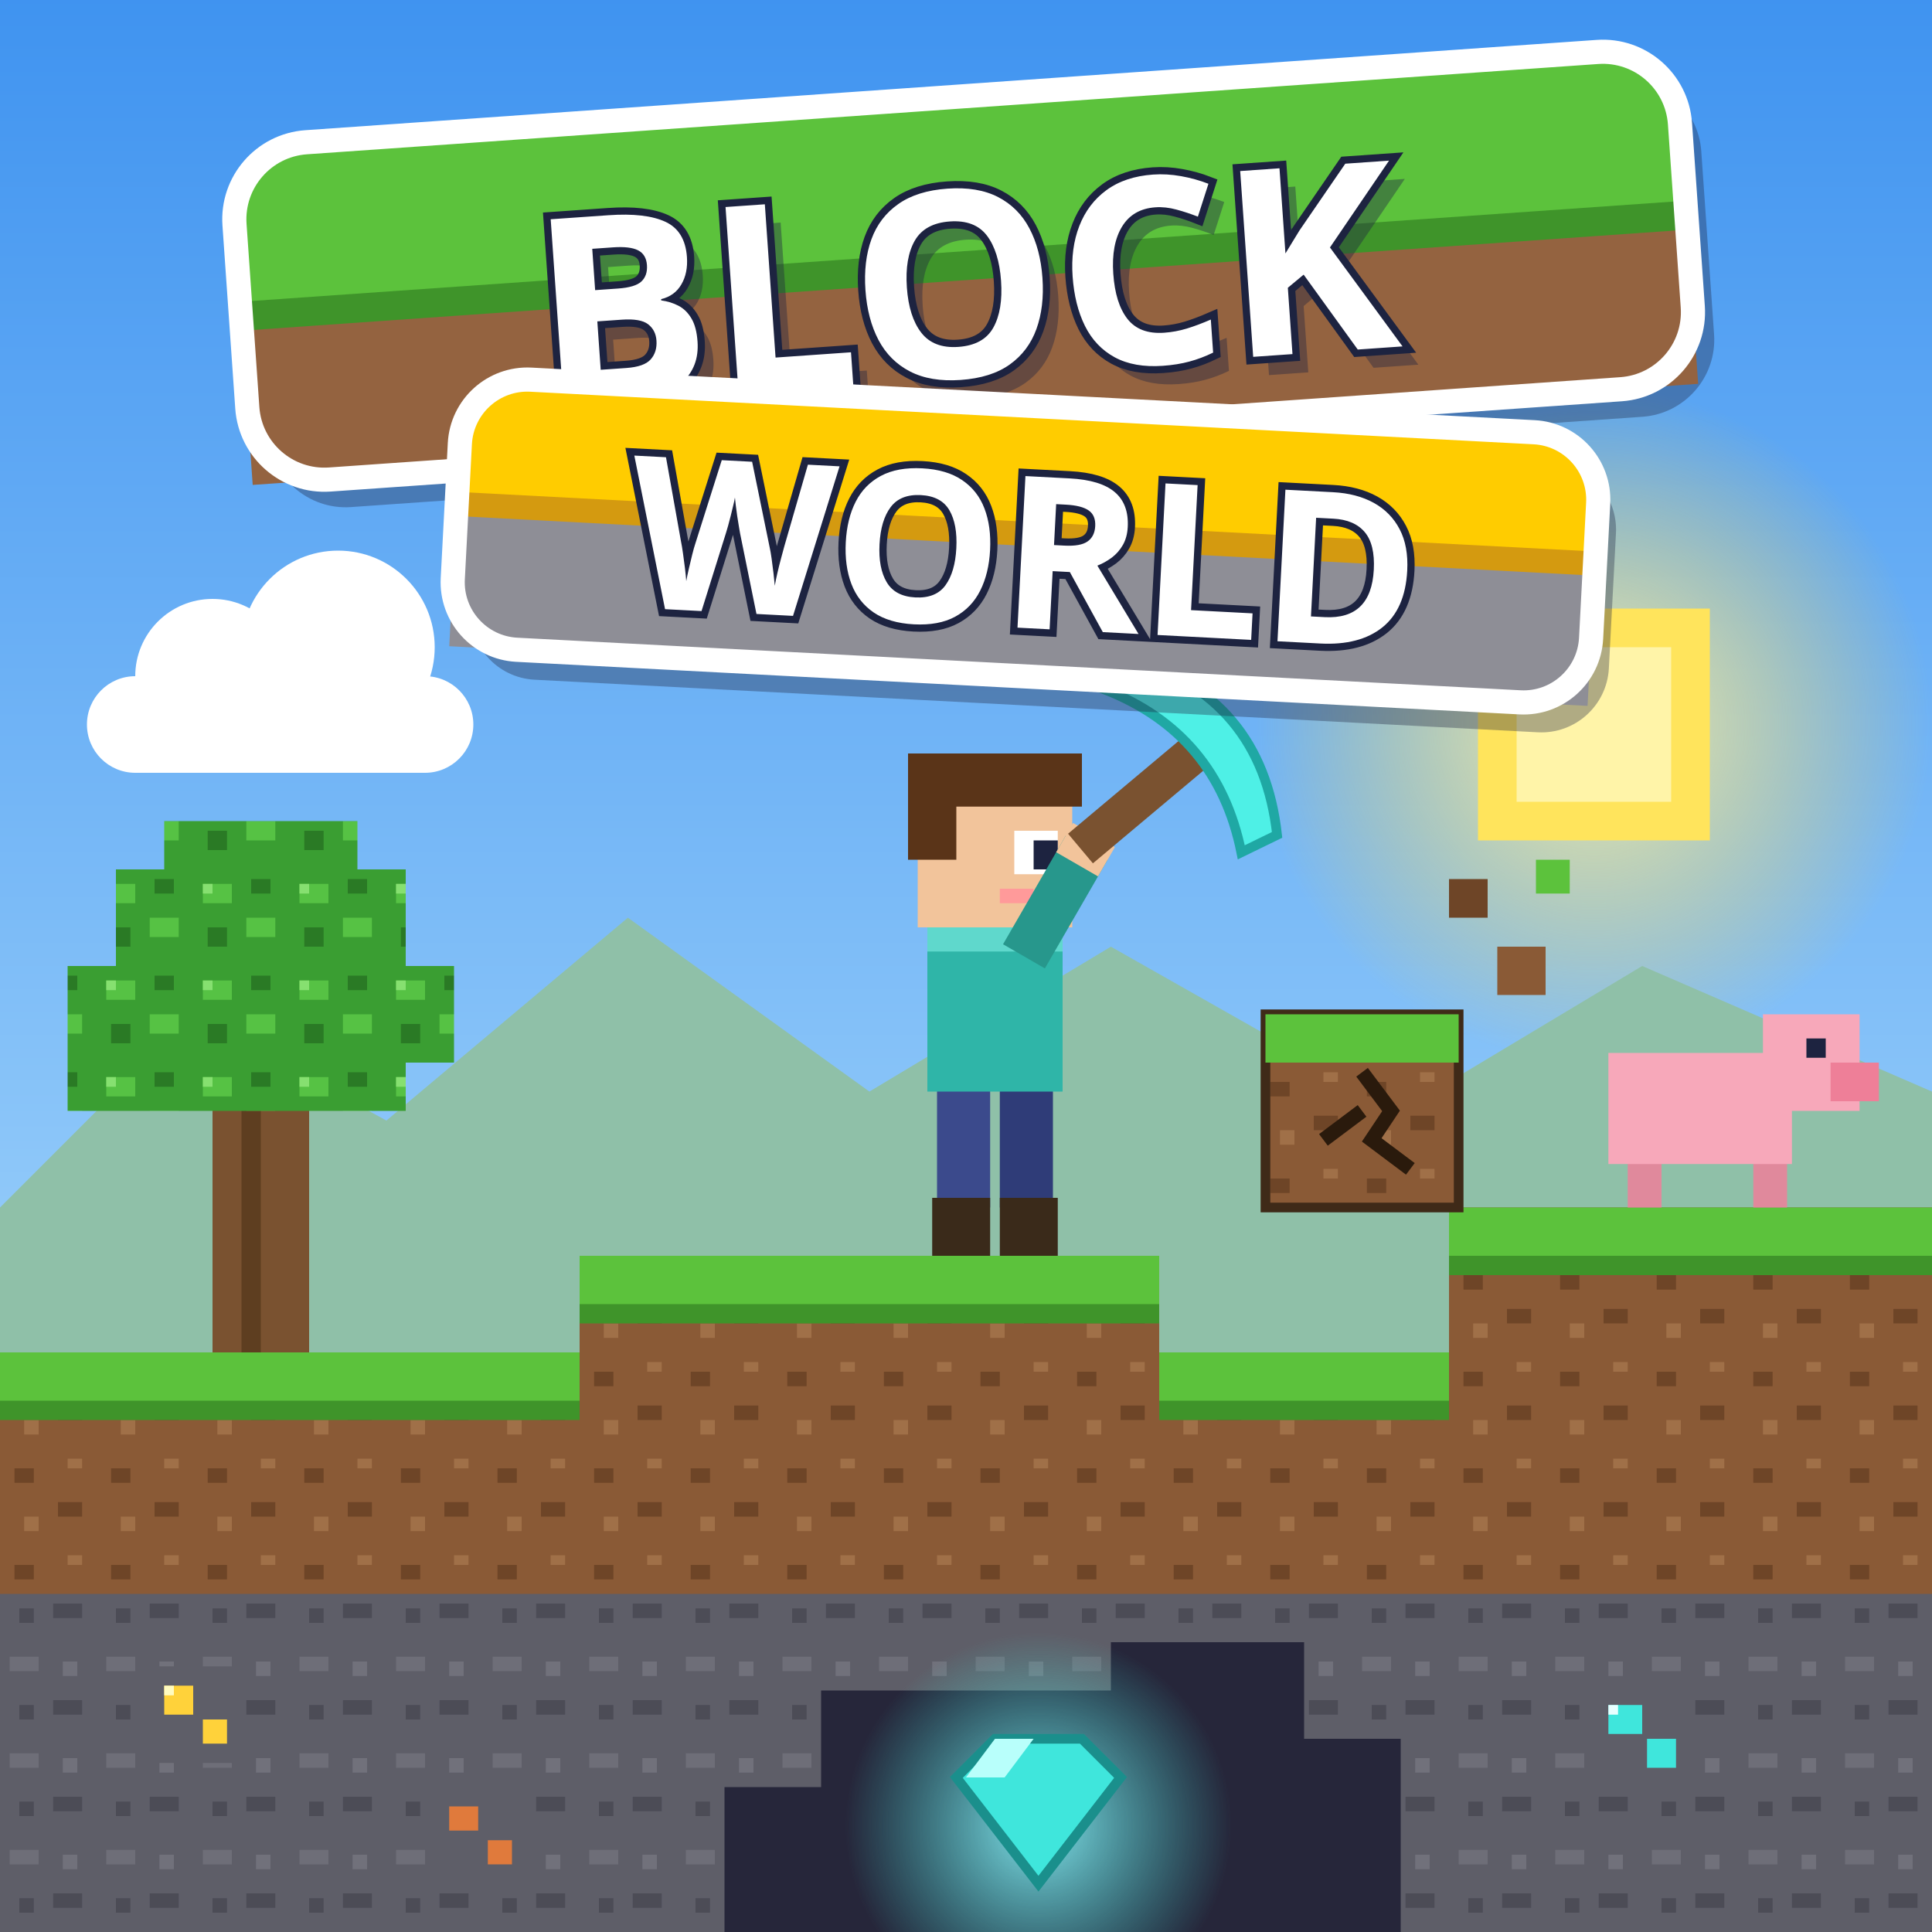
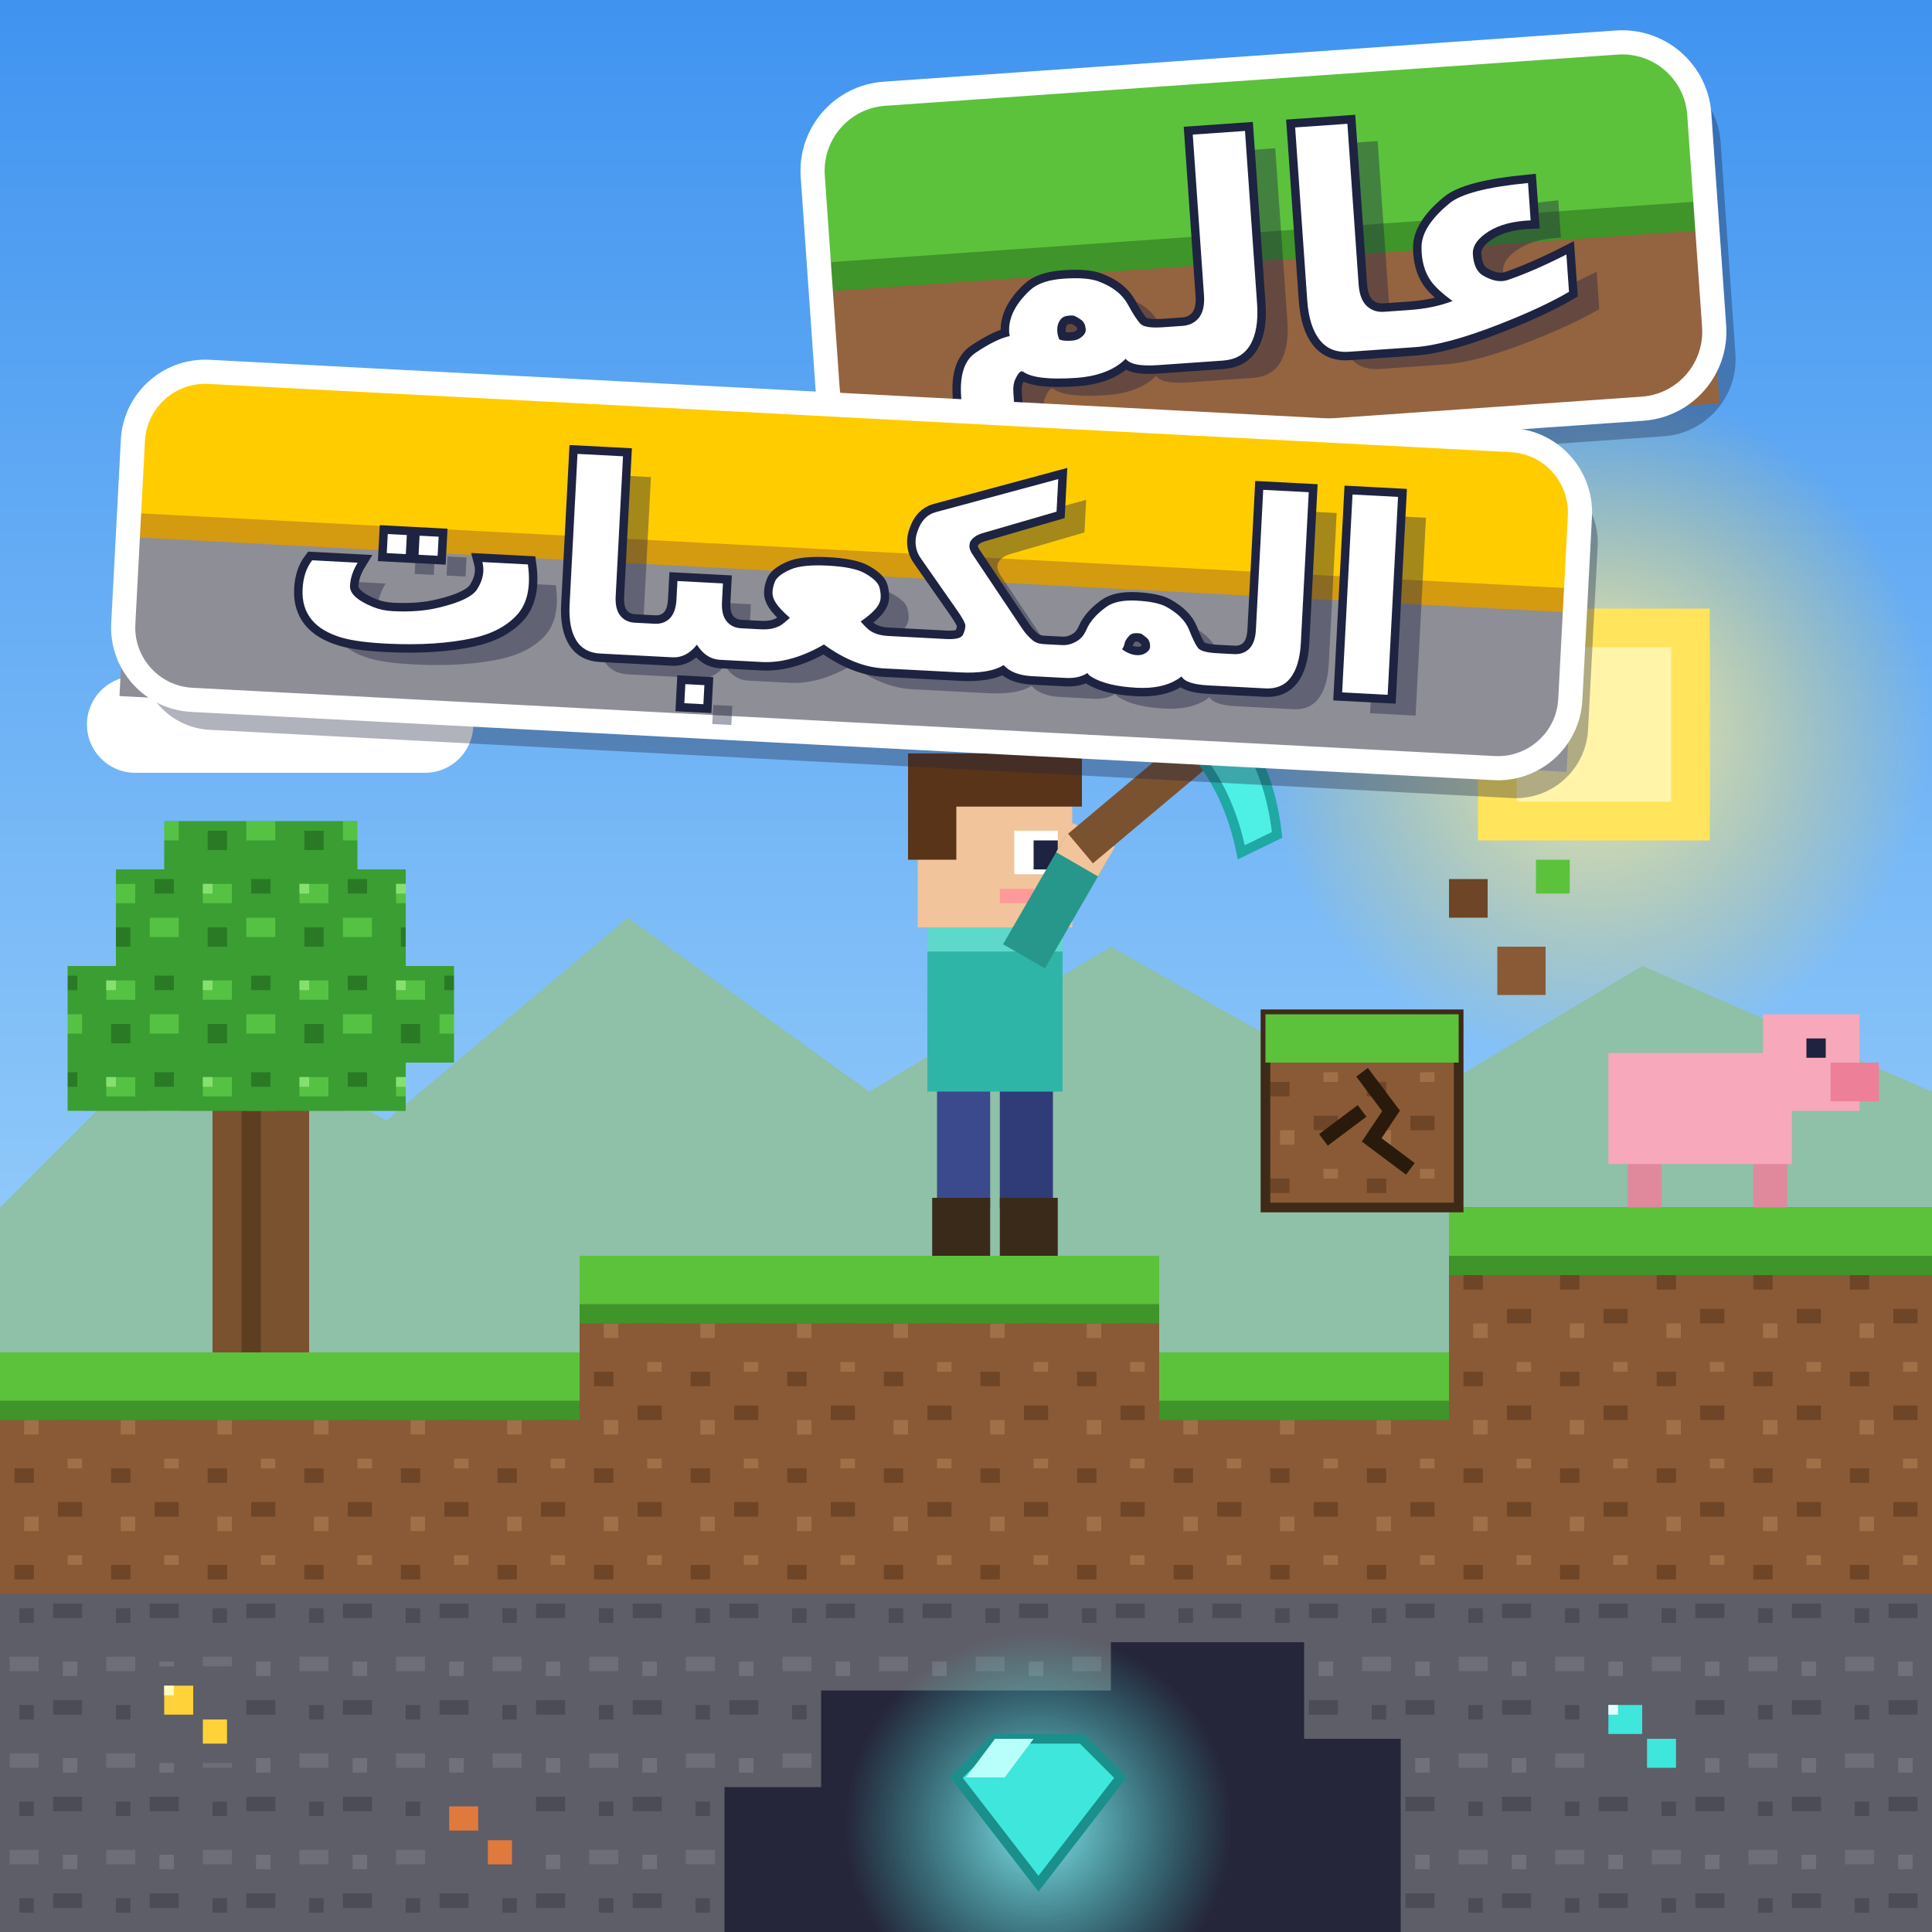
<svg xmlns="http://www.w3.org/2000/svg" viewBox="0 0 400 400" width="400" height="400">
  <defs>
    <linearGradient id="sky" x1="0" y1="0" x2="0" y2="1">
      <stop offset="0" stop-color="#3f93f0" />
      <stop offset="1" stop-color="#bfe8ff" />
    </linearGradient>
    <radialGradient id="sun" cx="0.5" cy="0.5" r="0.5">
      <stop offset="0" stop-color="#fff6b0" stop-opacity="0.9" />
      <stop offset="1" stop-color="#ffd23a" stop-opacity="0" />
    </radialGradient>
    <radialGradient id="glow" cx="0.5" cy="0.5" r="0.5">
      <stop offset="0" stop-color="#8ff8ff" stop-opacity="0.9" />
      <stop offset="1" stop-color="#3fe6dc" stop-opacity="0" />
    </radialGradient>
    <pattern id="dirt" width="20" height="20" patternUnits="userSpaceOnUse">
      <rect width="20" height="20" fill="#8a5a36" />
      <rect x="3" y="4" width="4" height="3" fill="#6e4527" />
      <rect x="12" y="11" width="5" height="3" fill="#6e4527" />
      <rect x="14" y="2" width="3" height="2" fill="#a07048" />
      <rect x="5" y="14" width="3" height="3" fill="#a07048" />
    </pattern>
    <pattern id="stone" width="20" height="20" patternUnits="userSpaceOnUse">
      <rect width="20" height="20" fill="#5e5e68" />
      <rect x="2" y="3" width="6" height="3" fill="#6e6e78" />
      <rect x="11" y="12" width="6" height="3" fill="#4c4c56" />
      <rect x="13" y="4" width="3" height="3" fill="#71717b" />
      <rect x="4" y="13" width="3" height="3" fill="#4c4c56" />
    </pattern>
    <pattern id="leaf" width="20" height="20" patternUnits="userSpaceOnUse">
      <rect width="20" height="20" fill="#3a9e32" />
      <rect x="2" y="3" width="6" height="4" fill="#56c244" />
      <rect x="11" y="10" width="6" height="4" fill="#56c244" />
      <rect x="12" y="2" width="4" height="3" fill="#2a7a25" />
      <rect x="3" y="12" width="4" height="4" fill="#2a7a25" />
      <rect x="2" y="3" width="2" height="2" fill="#86e070" />
    </pattern>
  </defs>
  <rect width="400" height="400" fill="url(#sky)" />
  <circle cx="330" cy="150" r="70" fill="url(#sun)" />
  <rect x="306" y="126" width="48" height="48" fill="#ffe45c" />
  <rect x="314" y="134" width="32" height="32" fill="#fff4a8" />
  <g fill="#ffffff">
    <rect x="18" y="140" width="80" height="20" rx="10" />
    <circle cx="44" cy="140" r="16" />
    <circle cx="70" cy="134" r="20" />
  </g>
  <path d="M0 250 L40 210 L80 232 L130 190 L180 226 L230 196 L290 230 L340 200 L400 226 L400 300 L0 300 Z" fill="#8fc0a8" />
  <rect x="44" y="200" width="20" height="80" fill="#7a5230" />
  <rect x="50" y="200" width="4" height="80" fill="#5e3e20" />
  <path d="M14 220 v-20 h10 v-20 h10 v-10 h40 v10 h10 v20 h10 v20 h-10 v10 h-70 v-10 Z" fill="url(#leaf)" />
  <path d="M0 280 H120 V260 H240 V280 H300 V250 H400 V400 H0 Z" fill="url(#dirt)" />
  <path d="M0 280 H120 V260 H240 V280 H300 V250 H400 V262 H300 V292 H240 V272 H120 V292 H0 Z" fill="#5cc23c" />
  <path d="M0 290 H120 V270 H240 V290 H300 V260 H400 V264 H300 V294 H240 V274 H120 V294 H0 Z" fill="#3f942a" />
  <path d="M0 330 H400 V400 H0 Z" fill="url(#stone)" />
  <path d="M170 350 h60 v-10 h40 v20 h20 v40 H150 v-30 h20 Z" fill="#26263a" />
  <circle cx="215" cy="378" r="40" fill="url(#glow)" />
  <g>
    <rect x="30" y="345" width="20" height="20" fill="#5e5e68" />
    <rect x="34" y="349" width="6" height="6" fill="#ffd23a" />
    <rect x="42" y="356" width="5" height="5" fill="#ffd23a" />
    <rect x="34" y="349" width="2" height="2" fill="#fffbc0" />
    <rect x="330" y="350" width="20" height="20" fill="#5e5e68" />
    <rect x="333" y="353" width="7" height="6" fill="#3fe6dc" />
    <rect x="341" y="360" width="6" height="6" fill="#3fe6dc" />
    <rect x="333" y="353" width="2" height="2" fill="#e8ffff" />
    <rect x="90" y="370" width="20" height="20" fill="#5e5e68" />
    <rect x="93" y="374" width="6" height="5" fill="#e07a3c" />
    <rect x="101" y="381" width="5" height="5" fill="#e07a3c" />
  </g>
  <g transform="translate(200 360)">
    <path d="M6 0 h18 l8 8 l-17 22 l-17 -22 Z" fill="#3fe6dc" stroke="#1a8f8c" stroke-width="2" />
    <path d="M6 0 h8 l-6 8 h-8 Z" fill="#b8fffb" />
  </g>
  <rect x="262" y="210" width="40" height="40" fill="url(#dirt)" stroke="#3f2a18" stroke-width="2" />
  <rect x="262" y="210" width="40" height="10" fill="#5cc23c" />
  <path d="M282 222 l6 8 l-4 6 l8 6 M282 230 l-8 6" stroke="#2a1a0c" stroke-width="3" fill="none" />
  <rect x="310" y="196" width="10" height="10" fill="#8a5a36" />
  <rect x="318" y="178" width="7" height="7" fill="#5cc23c" />
  <rect x="300" y="182" width="8" height="8" fill="#6e4527" />
  <g transform="translate(206 260)">
    <rect x="-12" y="-36" width="11" height="26" fill="#3b4a8c" />
    <rect x="1" y="-36" width="11" height="26" fill="#2f3c78" />
    <rect x="-13" y="-12" width="12" height="12" fill="#3a2a1a" />
    <rect x="1" y="-12" width="12" height="12" fill="#3a2a1a" />
    <rect x="-14" y="-68" width="28" height="34" fill="#2fb5a8" />
    <rect x="-14" y="-68" width="28" height="5" fill="#5fd8cc" />
    <rect x="-16" y="-100" width="32" height="32" fill="#f2c49b" />
    <rect x="-18" y="-104" width="36" height="11" fill="#5a3418" />
    <rect x="-18" y="-104" width="10" height="22" fill="#5a3418" />
    <rect x="4" y="-88" width="9" height="9" fill="#ffffff" />
    <rect x="8" y="-86" width="5" height="6" fill="#1d2340" />
    <rect x="1" y="-76" width="7" height="3" fill="#ff9a9a" />
    <g transform="translate(6 -62) rotate(-60)">
      <rect x="0" y="-5" width="26" height="10" fill="#27978c" />
      <rect x="22" y="-5" width="7" height="10" fill="#f2c49b" />
      <g transform="translate(28 0) rotate(20)">
        <rect x="-3" y="-4" width="40" height="8" fill="#7a5230" />
        <path d="M30 -24 q16 24 0 48 l-8 -2 q12 -22 0 -44 Z" fill="#4ef0e6" stroke="#1fa8a4" stroke-width="2" />
      </g>
    </g>
  </g>
  <g transform="translate(355 250)">
    <rect x="-18" y="-10" width="7" height="10" fill="#e0899c" />
    <rect x="8" y="-10" width="7" height="10" fill="#e0899c" />
    <rect x="-22" y="-32" width="38" height="23" fill="#f7a8ba" />
    <rect x="10" y="-40" width="20" height="20" fill="#f7a8ba" />
    <rect x="24" y="-30" width="10" height="8" fill="#ee7f98" />
    <rect x="19" y="-35" width="4" height="4" fill="#1d2340" />
  </g>
-   <g font-family="Fredoka, 'Arial Black', 'Segoe UI Black', Impact, sans-serif" font-weight="900" text-anchor="middle">
-     <g transform="translate(200 62) rotate(-4)">
-       <rect x="-150" y="-42" width="300" height="70" rx="16" fill="#1d2340" opacity="0.35" transform="translate(4 6)" />
-       <rect x="-150" y="-42" width="300" height="70" rx="16" fill="#5cc23c" />
-       <rect x="-150" y="-6" width="300" height="34" rx="0" fill="#946340" />
-       <rect x="-150" y="-10" width="300" height="6" fill="#3f942a" />
-       <rect x="-150" y="-42" width="300" height="70" rx="16" fill="none" stroke="#ffffff" stroke-width="5" />
-       <text x="0" y="16" font-size="54" fill="#1d2340" opacity="0.4" transform="translate(3 4)">BLOCK</text>
-       <text x="0" y="16" font-size="54" fill="#ffffff" stroke="#1d2340" stroke-width="3" paint-order="stroke">BLOCK</text>
+   <g font-family="'Segoe UI', Tahoma, Arial, sans-serif" font-weight="bold" text-anchor="middle" direction="rtl">
+     <g transform="translate(262 58) rotate(-4)">
+       <rect x="-92" y="-44" width="184" height="76" rx="16" fill="#1d2340" opacity="0.35" transform="translate(4 6)" />
+       <rect x="-92" y="-44" width="184" height="76" rx="16" fill="#5cc23c" />
+       <rect x="-92" y="-6" width="184" height="38" fill="#946340" />
+       <rect x="-92" y="-10" width="184" height="6" fill="#3f942a" />
+       <rect x="-92" y="-44" width="184" height="76" rx="16" fill="none" stroke="#ffffff" stroke-width="5" />
+       <text x="3" y="16" font-size="62" fill="#1d2340" opacity="0.4" transform="translate(3 4)">عالم</text>
+       <text x="0" y="16" font-size="62" fill="#ffffff" stroke="#1d2340" stroke-width="3.5" paint-order="stroke">عالم</text>
    </g>
-     <g transform="translate(212 118) rotate(3)">
-       <rect x="-118" y="-34" width="236" height="56" rx="14" fill="#1d2340" opacity="0.35" transform="translate(4 6)" />
-       <rect x="-118" y="-34" width="236" height="56" rx="14" fill="#ffcc00" />
-       <rect x="-118" y="-6" width="236" height="28" fill="#8e8e96" />
-       <rect x="-118" y="-10" width="236" height="5" fill="#d49a10" />
-       <rect x="-118" y="-34" width="236" height="56" rx="14" fill="none" stroke="#ffffff" stroke-width="5" />
-       <text x="0" y="12" font-size="44" fill="#ffffff" stroke="#1d2340" stroke-width="3" paint-order="stroke">WORLD</text>
+     <g transform="translate(176 124) rotate(3)">
+       <rect x="-150" y="-40" width="300" height="68" rx="15" fill="#1d2340" opacity="0.35" transform="translate(4 6)" />
+       <rect x="-150" y="-40" width="300" height="68" rx="15" fill="#ffcc00" />
+       <rect x="-150" y="-6" width="300" height="34" fill="#8e8e96" />
+       <rect x="-150" y="-10" width="300" height="5" fill="#d49a10" />
+       <rect x="-150" y="-40" width="300" height="68" rx="15" fill="none" stroke="#ffffff" stroke-width="5" />
+       <text x="3" y="14" font-size="54" fill="#1d2340" opacity="0.4" transform="translate(3 4)">المكعبات</text>
+       <text x="0" y="14" font-size="54" fill="#ffffff" stroke="#1d2340" stroke-width="3.5" paint-order="stroke">المكعبات</text>
    </g>
  </g>
</svg>
